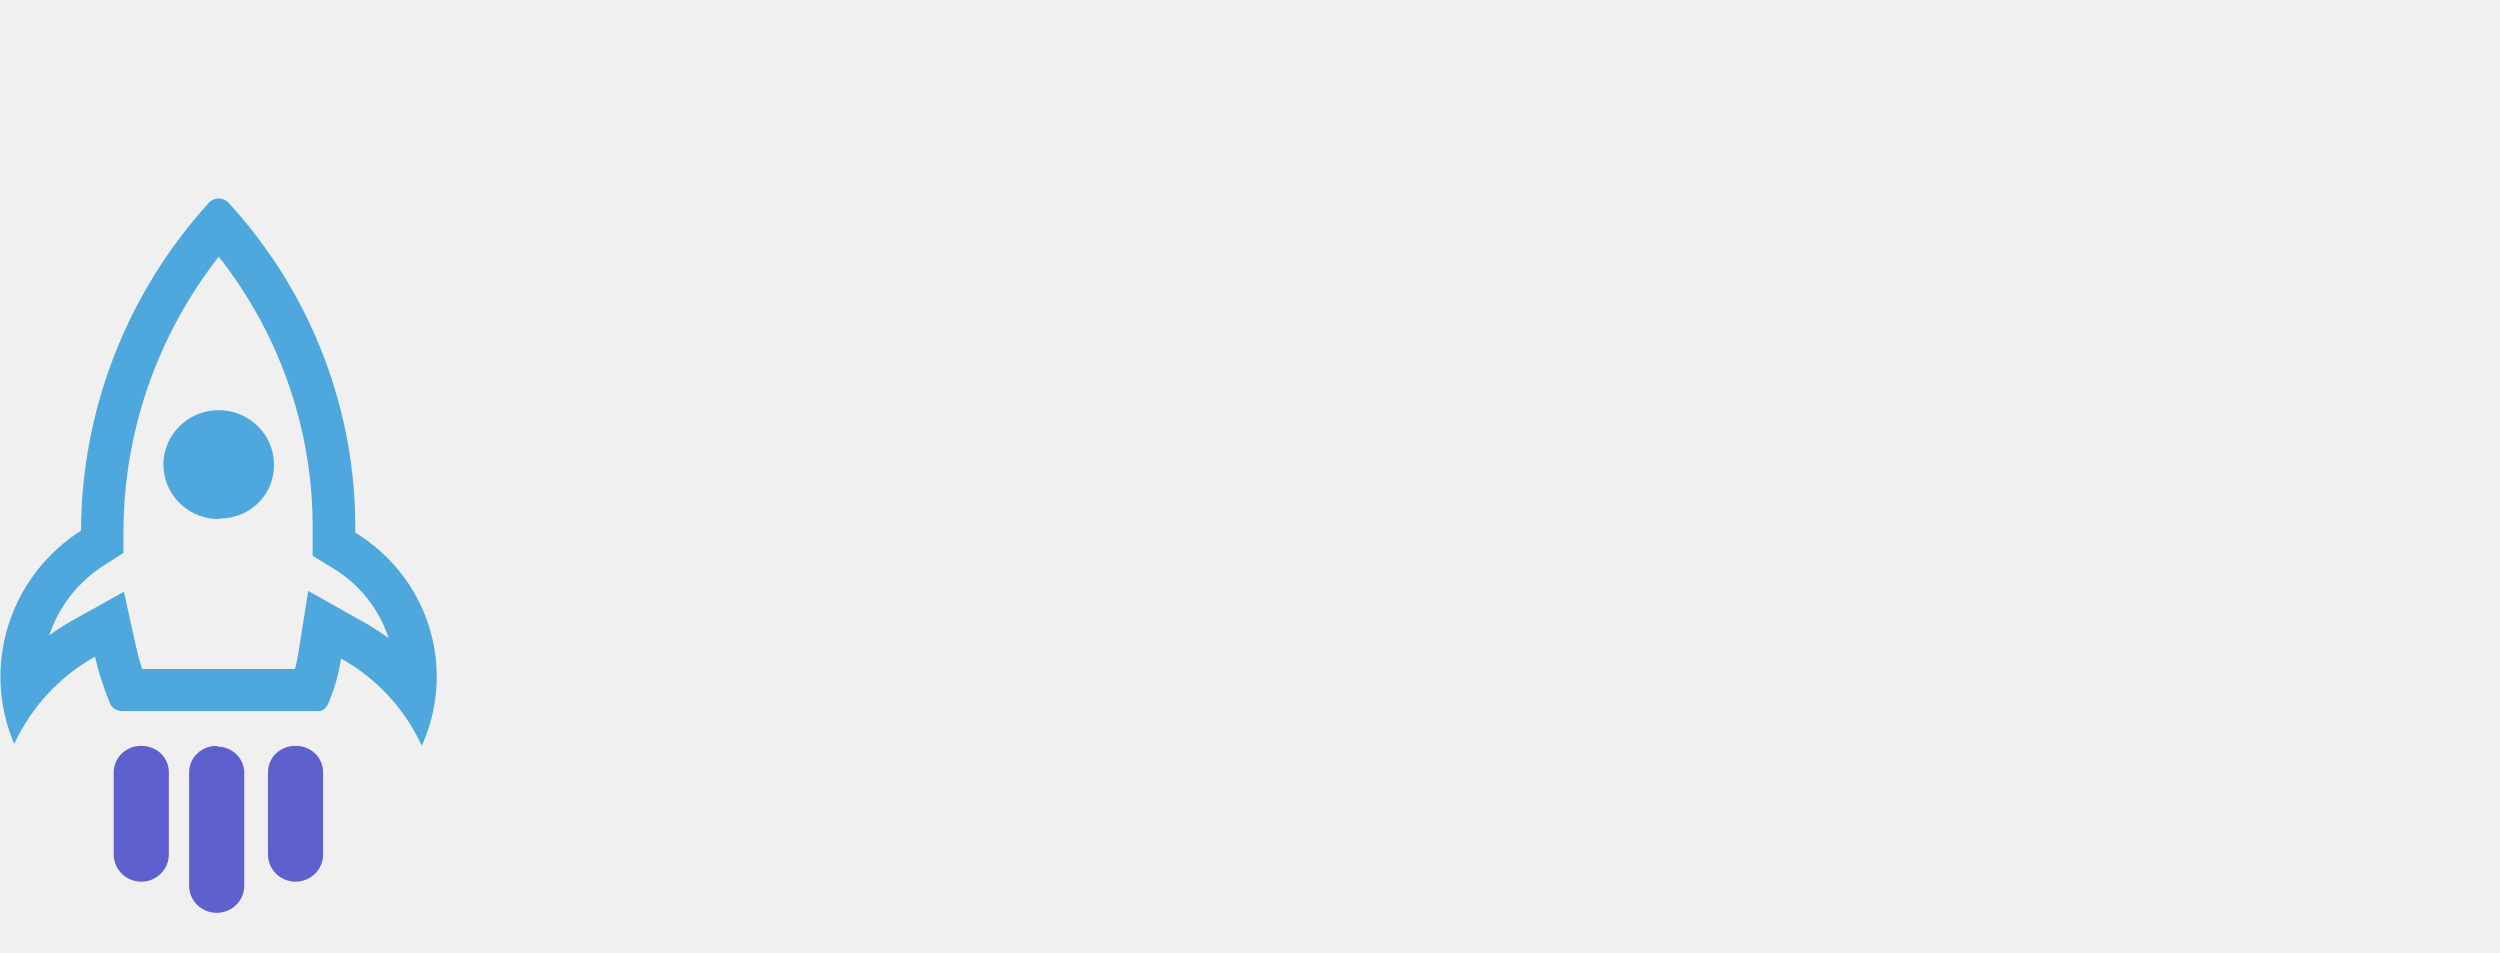
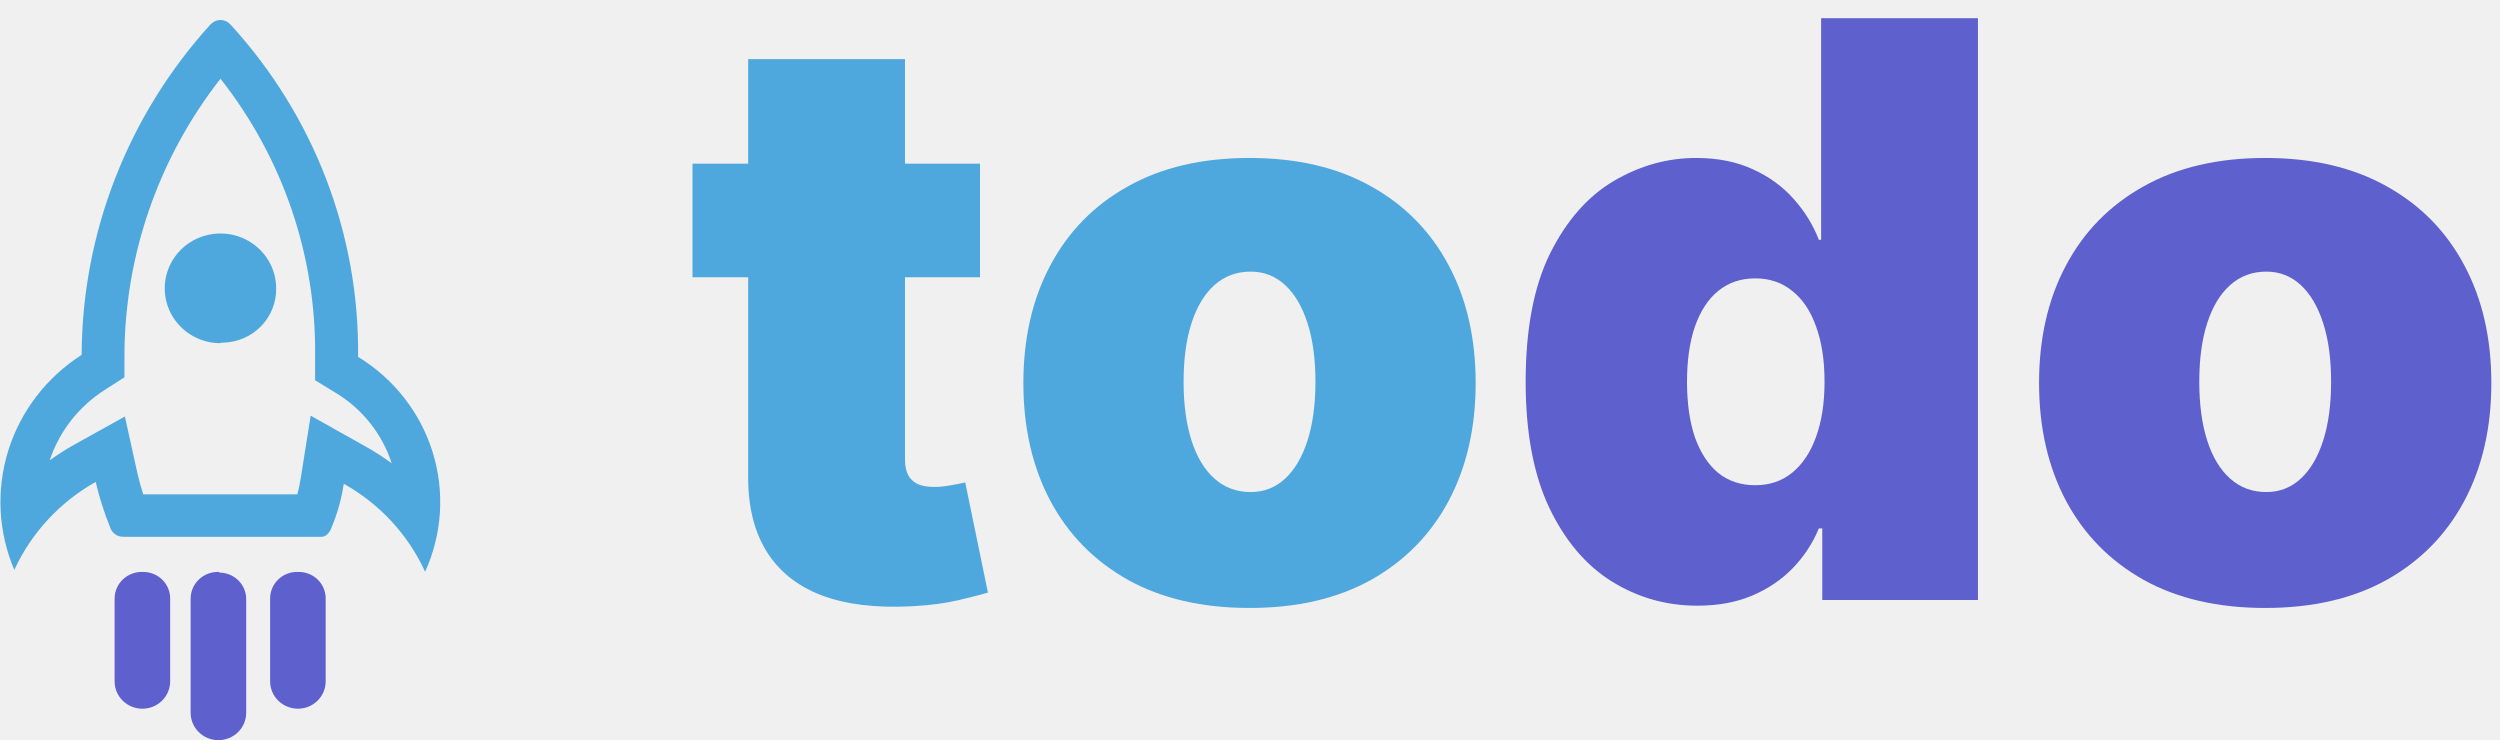
- <svg xmlns="http://www.w3.org/2000/svg" fill="none" viewBox="0 0 126 48">
-   <g clip-path="url(#a)">
-     <path d="m11.022 12.933c3.126 3.968 4.794 8.861 4.734 13.882v1.199l1.031 0.627c1.333 0.807 2.326 2.058 2.8 3.525-0.416-0.306-0.851-0.587-1.303-0.839l-2.75-1.544-0.494 3.116c-0.043 0.275-0.1 0.548-0.172 0.818h-7.706c-0.115-0.352-0.208-0.705-0.294-1.072l-0.623-2.82-2.535 1.41c-0.424 0.237-0.832 0.498-1.225 0.783 0.483-1.451 1.456-2.695 2.757-3.525l0.981-0.627v-1.114c0.018-5.001 1.706-9.857 4.805-13.819h-0.007zm0.007-2.933c-0.161 4e-4 -0.316 0.058-0.437 0.162l-0.064 0.056c-4.13 4.547-6.423 10.427-6.445 16.526-1.752 1.119-3.05 2.809-3.665 4.775-0.615 1.965-0.509 4.081 0.299 5.977 0.852-1.852 2.275-3.391 4.068-4.4 0.18 0.767 0.419 1.519 0.716 2.249 0.038 0.14 0.121 0.265 0.238 0.354s0.259 0.138 0.407 0.14h9.94c0.201 0 0.401-0.19 0.501-0.486 0.29-0.695 0.492-1.421 0.602-2.164 1.796 1.004 3.221 2.545 4.068 4.399 0.857-1.887 0.99-4.016 0.373-5.992-0.616-1.976-1.94-3.665-3.725-4.753 0.071-6.136-2.21-12.072-6.388-16.625-0.062-0.069-0.138-0.123-0.224-0.161-0.085-0.038-0.177-0.057-0.271-0.058h0.007z" fill="#4EA8DE" />
-     <path d="m11.022 26.16c-0.55 0-1.088-0.16-1.546-0.461-0.458-0.3-0.815-0.728-1.026-1.227-0.211-0.5-0.268-1.05-0.162-1.582 0.106-0.531 0.369-1.02 0.756-1.405 0.387-0.384 0.882-0.647 1.421-0.755 0.539-0.108 1.098-0.057 1.608 0.147 0.509 0.204 0.946 0.552 1.255 1.001 0.309 0.448 0.476 0.976 0.48 1.518 0.009 0.351-0.053 0.7-0.182 1.028-0.129 0.328-0.321 0.627-0.567 0.881s-0.541 0.458-0.867 0.6c-0.326 0.142-0.677 0.219-1.034 0.228-0.045 0.007-0.091 0.007-0.136 0v0.028z" fill="#4EA8DE" />
-     <path d="m14.896 37.596c-0.179-0.006-0.358 0.024-0.525 0.087s-0.32 0.159-0.45 0.281-0.233 0.269-0.304 0.43-0.109 0.336-0.111 0.513v4.16c0 0.363 0.146 0.711 0.407 0.967 0.261 0.257 0.614 0.401 0.982 0.401s0.722-0.144 0.982-0.401c0.261-0.257 0.407-0.605 0.407-0.967v-4.103c0.006-0.176-0.024-0.351-0.088-0.515-0.064-0.164-0.16-0.315-0.283-0.442-0.123-0.127-0.271-0.229-0.435-0.3s-0.34-0.108-0.519-0.111h-0.065z" fill="#5E60CE" />
-     <path d="m7.162 37.596c-0.182-0.009-0.365 0.017-0.536 0.079s-0.329 0.156-0.462 0.278c-0.134 0.122-0.241 0.27-0.315 0.434s-0.115 0.341-0.118 0.521v4.16c0 0.363 0.146 0.711 0.407 0.967s0.614 0.401 0.982 0.401 0.722-0.144 0.982-0.401 0.407-0.604 0.407-0.967v-4.104c0.006-0.176-0.024-0.351-0.088-0.515-0.064-0.164-0.16-0.315-0.283-0.442-0.123-0.127-0.271-0.229-0.435-0.3-0.164-0.07-0.34-0.108-0.519-0.111h-0.021z" fill="#5E60CE" />
-     <path d="m10.921 37.596c-0.179-0.004-0.356 0.027-0.523 0.091-0.167 0.064-0.319 0.159-0.448 0.281-0.129 0.122-0.232 0.267-0.304 0.428s-0.111 0.335-0.114 0.511v5.732c0 0.363 0.146 0.711 0.407 0.967 0.261 0.257 0.614 0.401 0.982 0.401s0.722-0.144 0.982-0.401c0.261-0.257 0.407-0.604 0.407-0.967v-5.64c0.006-0.176-0.024-0.351-0.088-0.515-0.064-0.164-0.16-0.315-0.283-0.442s-0.271-0.229-0.435-0.3-0.34-0.108-0.519-0.111l-0.065-0.035z" fill="#5E60CE" />
-   </g>
-   <defs>
-     <clipPath id="a">
-       <rect transform="translate(0 10)" width="22" height="36" fill="#fff" />
-     </clipPath>
-   </defs>
+ <svg xmlns="http://www.w3.org/2000/svg" viewBox="0 0 125 37">
+   <path d="m113.26 30.398c-2.368 0-4.394-0.469-6.08-1.406-1.685-0.947-2.978-2.263-3.878-3.949-0.899-1.695-1.349-3.66-1.349-5.895 0-2.235 0.45-4.195 1.349-5.881 0.9-1.695 2.193-3.011 3.878-3.949 1.686-0.947 3.712-1.42 6.08-1.42 2.367 0 4.394 0.473 6.079 1.42 1.686 0.938 2.979 2.254 3.878 3.949 0.9 1.686 1.35 3.646 1.35 5.881 0 2.235-0.45 4.2-1.35 5.895-0.899 1.686-2.192 3.002-3.878 3.949-1.685 0.938-3.712 1.406-6.079 1.406zm0.057-5.795c0.662 0 1.235-0.223 1.718-0.668 0.483-0.445 0.857-1.08 1.122-1.903 0.266-0.824 0.398-1.804 0.398-2.94 0-1.146-0.132-2.126-0.398-2.94-0.265-0.824-0.639-1.458-1.122-1.903-0.483-0.445-1.056-0.668-1.718-0.668-0.701 0-1.303 0.223-1.804 0.668-0.502 0.445-0.886 1.079-1.151 1.903-0.265 0.814-0.398 1.794-0.398 2.94 0 1.136 0.133 2.116 0.398 2.94 0.265 0.824 0.649 1.458 1.151 1.903 0.501 0.445 1.103 0.668 1.804 0.668z" fill="#5E60CE" />
+   <path d="m84.863 30.284c-1.553 0-2.983-0.407-4.29-1.222-1.297-0.814-2.339-2.05-3.125-3.707-0.776-1.657-1.165-3.745-1.165-6.264 0-2.633 0.407-4.773 1.222-6.42 0.824-1.648 1.885-2.855 3.182-3.622 1.307-0.767 2.68-1.151 4.119-1.151 1.079 0 2.026 0.189 2.841 0.568 0.814 0.369 1.496 0.866 2.045 1.492 0.549 0.616 0.966 1.293 1.25 2.031h0.114v-11.08h7.841v29.091h-7.784v-3.579h-0.171c-0.303 0.739-0.739 1.401-1.307 1.989-0.559 0.578-1.24 1.037-2.045 1.378-0.795 0.332-1.705 0.497-2.727 0.497zm2.898-6.023c0.72 0 1.335-0.208 1.847-0.625 0.521-0.426 0.919-1.023 1.193-1.79 0.284-0.776 0.426-1.695 0.426-2.756 0-1.079-0.142-2.003-0.426-2.77-0.275-0.776-0.672-1.368-1.193-1.776-0.511-0.417-1.127-0.625-1.847-0.625s-1.335 0.208-1.847 0.625c-0.502 0.407-0.89 0.999-1.165 1.776-0.265 0.767-0.398 1.69-0.398 2.77 0 1.08 0.133 2.008 0.398 2.784 0.275 0.767 0.663 1.359 1.165 1.776 0.511 0.407 1.127 0.611 1.847 0.611z" fill="#5E60CE" />
+   <path d="m62.476 30.398c-2.367 0-4.394-0.469-6.08-1.406-1.686-0.947-2.978-2.263-3.878-3.949-0.9-1.695-1.349-3.66-1.349-5.895 0-2.235 0.45-4.195 1.349-5.881 0.9-1.695 2.192-3.011 3.878-3.949 1.686-0.947 3.712-1.42 6.08-1.42s4.394 0.473 6.08 1.42c1.686 0.938 2.978 2.254 3.878 3.949 0.9 1.686 1.349 3.646 1.349 5.881 0 2.235-0.45 4.2-1.349 5.895-0.9 1.686-2.192 3.002-3.878 3.949-1.686 0.938-3.712 1.406-6.08 1.406zm0.057-5.795c0.663 0 1.236-0.223 1.719-0.668 0.483-0.445 0.857-1.08 1.122-1.903 0.265-0.824 0.398-1.804 0.398-2.94 0-1.146-0.133-2.126-0.398-2.94-0.265-0.824-0.639-1.458-1.122-1.903-0.483-0.445-1.056-0.668-1.719-0.668-0.701 0-1.302 0.223-1.804 0.668-0.502 0.445-0.885 1.079-1.151 1.903-0.265 0.814-0.398 1.794-0.398 2.94 0 1.136 0.133 2.116 0.398 2.94 0.265 0.824 0.649 1.458 1.151 1.903 0.502 0.445 1.103 0.668 1.804 0.668z" fill="#4EA8DE" />
+   <path d="m49 8.182v5.682h-14.375v-5.682h14.375zm-11.591-5.227h7.841v20.028c0 0.303 0.052 0.559 0.156 0.767 0.104 0.199 0.265 0.35 0.483 0.455 0.218 0.095 0.497 0.142 0.838 0.142 0.237 0 0.511-0.028 0.824-0.085 0.322-0.057 0.559-0.104 0.71-0.142l1.136 5.511c-0.35 0.104-0.852 0.232-1.506 0.384-0.644 0.151-1.411 0.251-2.301 0.298-1.799 0.095-3.31-0.09-4.531-0.554-1.222-0.473-2.14-1.217-2.756-2.23-0.616-1.013-0.914-2.282-0.895-3.807v-20.767z" fill="#4EA8DE" />
+   <path d="m11.021 3.933c3.126 3.968 4.794 8.861 4.734 13.882v1.199l1.031 0.627c1.332 0.807 2.326 2.058 2.8 3.525-0.416-0.306-0.851-0.587-1.303-0.839l-2.75-1.544-0.494 3.116c-0.043 0.275-0.1 0.548-0.172 0.818h-7.706c-0.115-0.352-0.208-0.705-0.294-1.072l-0.623-2.82-2.535 1.41c-0.424 0.237-0.832 0.498-1.225 0.783 0.483-1.451 1.456-2.695 2.757-3.525l0.981-0.627v-1.114c0.018-5.001 1.706-9.857 4.805-13.819h-0.007zm0.007-2.933c-0.161 3.9e-4 -0.316 0.058-0.437 0.162l-0.064 0.056c-4.13 4.547-6.423 10.427-6.445 16.526-1.752 1.119-3.05 2.809-3.665 4.775-0.615 1.965-0.509 4.081 0.299 5.977 0.852-1.852 2.275-3.391 4.068-4.4 0.18 0.767 0.419 1.519 0.716 2.249 0.038 0.14 0.121 0.265 0.238 0.354s0.259 0.138 0.407 0.14h9.94c0.201 0 0.401-0.19 0.501-0.486 0.29-0.695 0.492-1.421 0.602-2.164 1.796 1.004 3.221 2.545 4.068 4.399 0.857-1.887 0.99-4.016 0.373-5.992-0.616-1.976-1.94-3.665-3.725-4.753 0.071-6.136-2.21-12.072-6.388-16.625-0.062-0.068-0.138-0.123-0.224-0.161-0.085-0.038-0.177-0.057-0.271-0.058h0.007z" fill="#4EA8DE" />
+   <path d="m11.021 17.16c-0.55 0-1.088-0.16-1.545-0.461-0.458-0.3-0.815-0.728-1.026-1.227-0.211-0.5-0.268-1.05-0.162-1.582 0.106-0.531 0.369-1.02 0.756-1.405 0.387-0.384 0.882-0.647 1.421-0.755 0.539-0.108 1.098-0.057 1.608 0.147 0.509 0.204 0.946 0.552 1.255 1.001 0.309 0.448 0.476 0.976 0.48 1.518 0.009 0.351-0.053 0.7-0.182 1.028-0.129 0.328-0.321 0.627-0.567 0.881-0.246 0.254-0.541 0.458-0.867 0.6-0.326 0.142-0.677 0.219-1.034 0.228-0.045 0.007-0.091 0.007-0.136 0v0.028z" fill="#4EA8DE" />
+   <path d="m14.896 28.596c-0.179-0.006-0.358 0.024-0.525 0.087s-0.32 0.159-0.45 0.281-0.233 0.269-0.304 0.43c-0.071 0.162-0.109 0.336-0.111 0.513v4.16c0 0.363 0.146 0.711 0.407 0.967 0.261 0.257 0.614 0.401 0.982 0.401 0.368 0 0.722-0.144 0.982-0.401 0.261-0.257 0.407-0.605 0.407-0.967v-4.103c0.006-0.176-0.024-0.351-0.088-0.515-0.064-0.164-0.16-0.315-0.283-0.442-0.123-0.127-0.271-0.229-0.435-0.3s-0.34-0.108-0.519-0.111h-0.064z" fill="#5E60CE" />
+   <path d="m7.161 28.596c-0.182-0.009-0.365 0.017-0.536 0.079s-0.329 0.156-0.462 0.278c-0.134 0.122-0.241 0.27-0.315 0.434s-0.115 0.341-0.118 0.521v4.16c0 0.363 0.146 0.711 0.407 0.967s0.614 0.401 0.982 0.401 0.722-0.144 0.982-0.401 0.407-0.605 0.407-0.967v-4.103c0.006-0.176-0.024-0.351-0.088-0.515-0.064-0.164-0.16-0.315-0.283-0.442-0.123-0.127-0.271-0.229-0.435-0.3-0.164-0.07-0.34-0.108-0.519-0.111h-0.021z" fill="#5E60CE" />
+   <path d="m10.921 28.596c-0.179-0.004-0.356 0.027-0.523 0.091-0.167 0.064-0.319 0.159-0.448 0.281-0.129 0.122-0.232 0.267-0.304 0.428-0.072 0.161-0.111 0.335-0.114 0.511v5.732c0 0.363 0.146 0.711 0.407 0.967 0.261 0.257 0.614 0.401 0.982 0.401 0.368 0 0.722-0.144 0.982-0.401 0.261-0.257 0.407-0.604 0.407-0.967v-5.64c0.006-0.176-0.024-0.351-0.088-0.515-0.064-0.164-0.16-0.315-0.283-0.442s-0.271-0.229-0.435-0.3-0.34-0.108-0.519-0.111l-0.064-0.035z" fill="#5E60CE" />
</svg>
